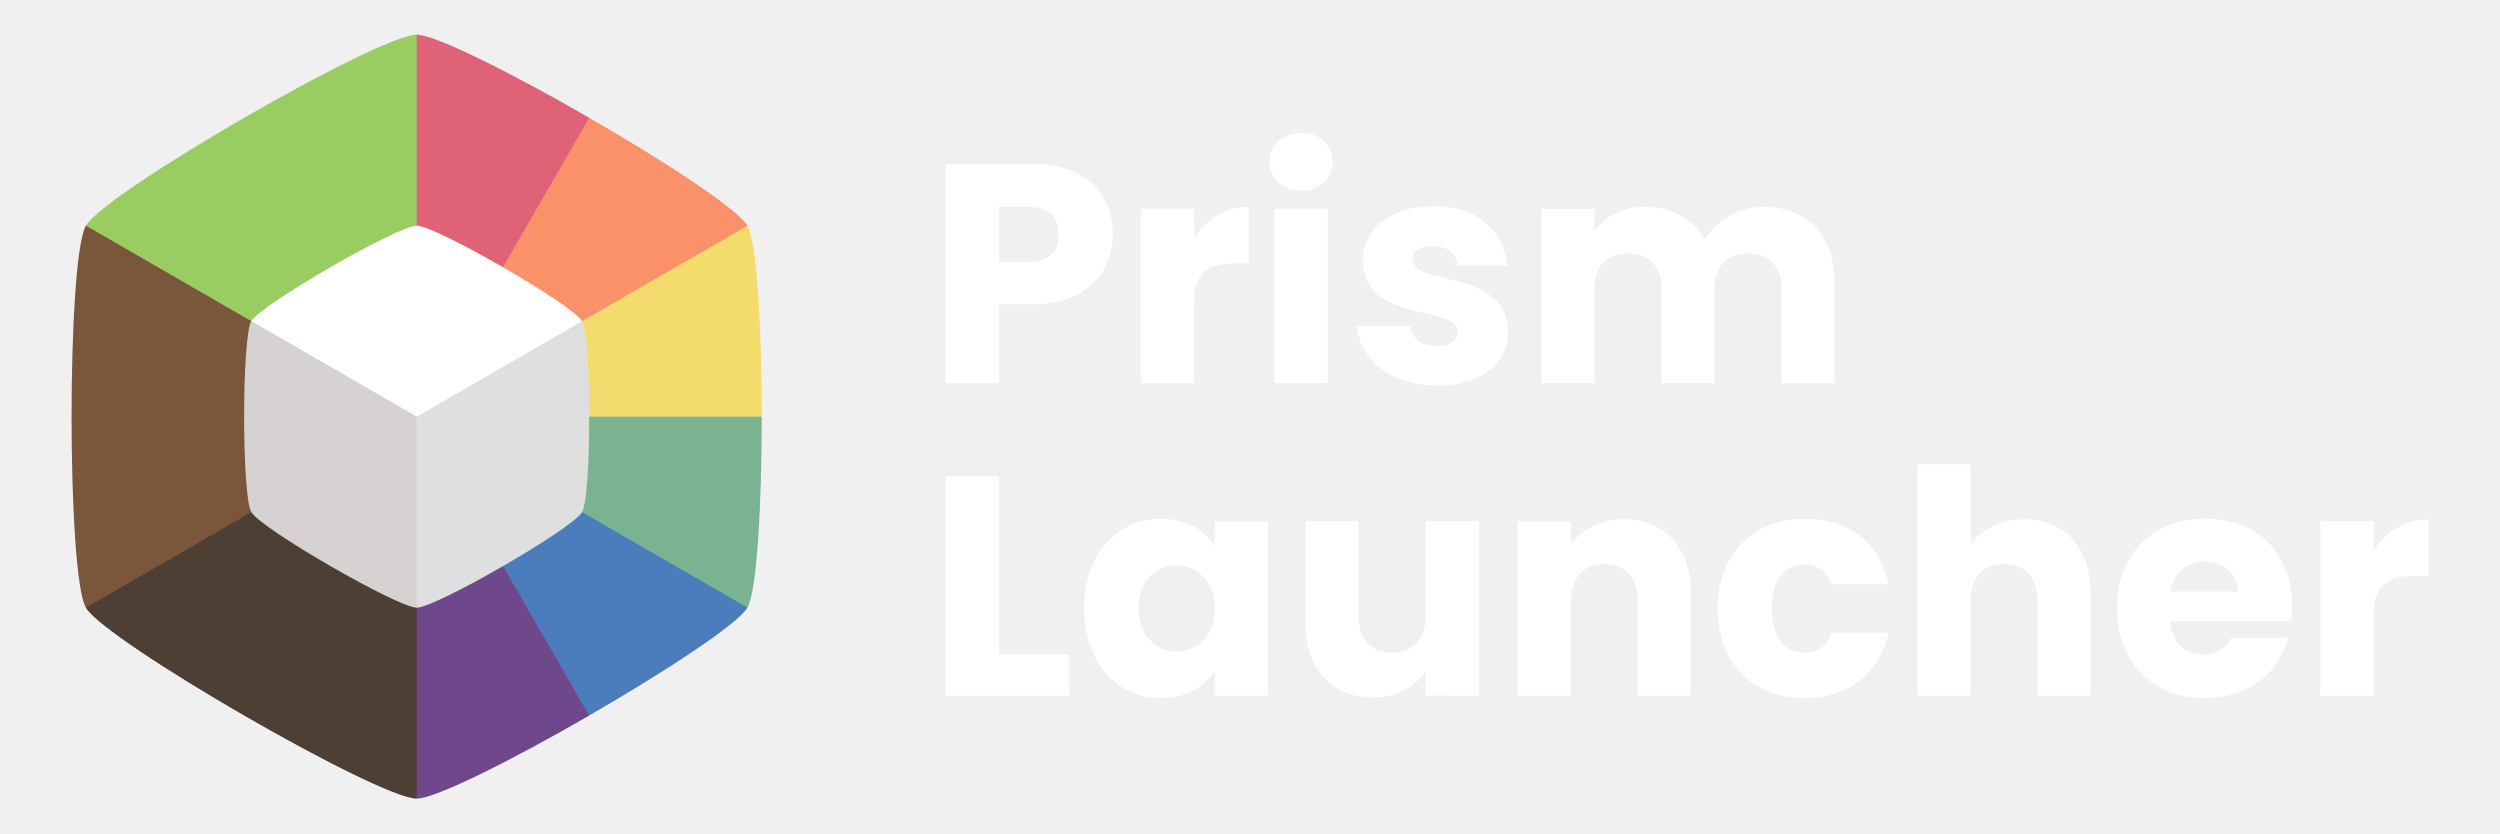
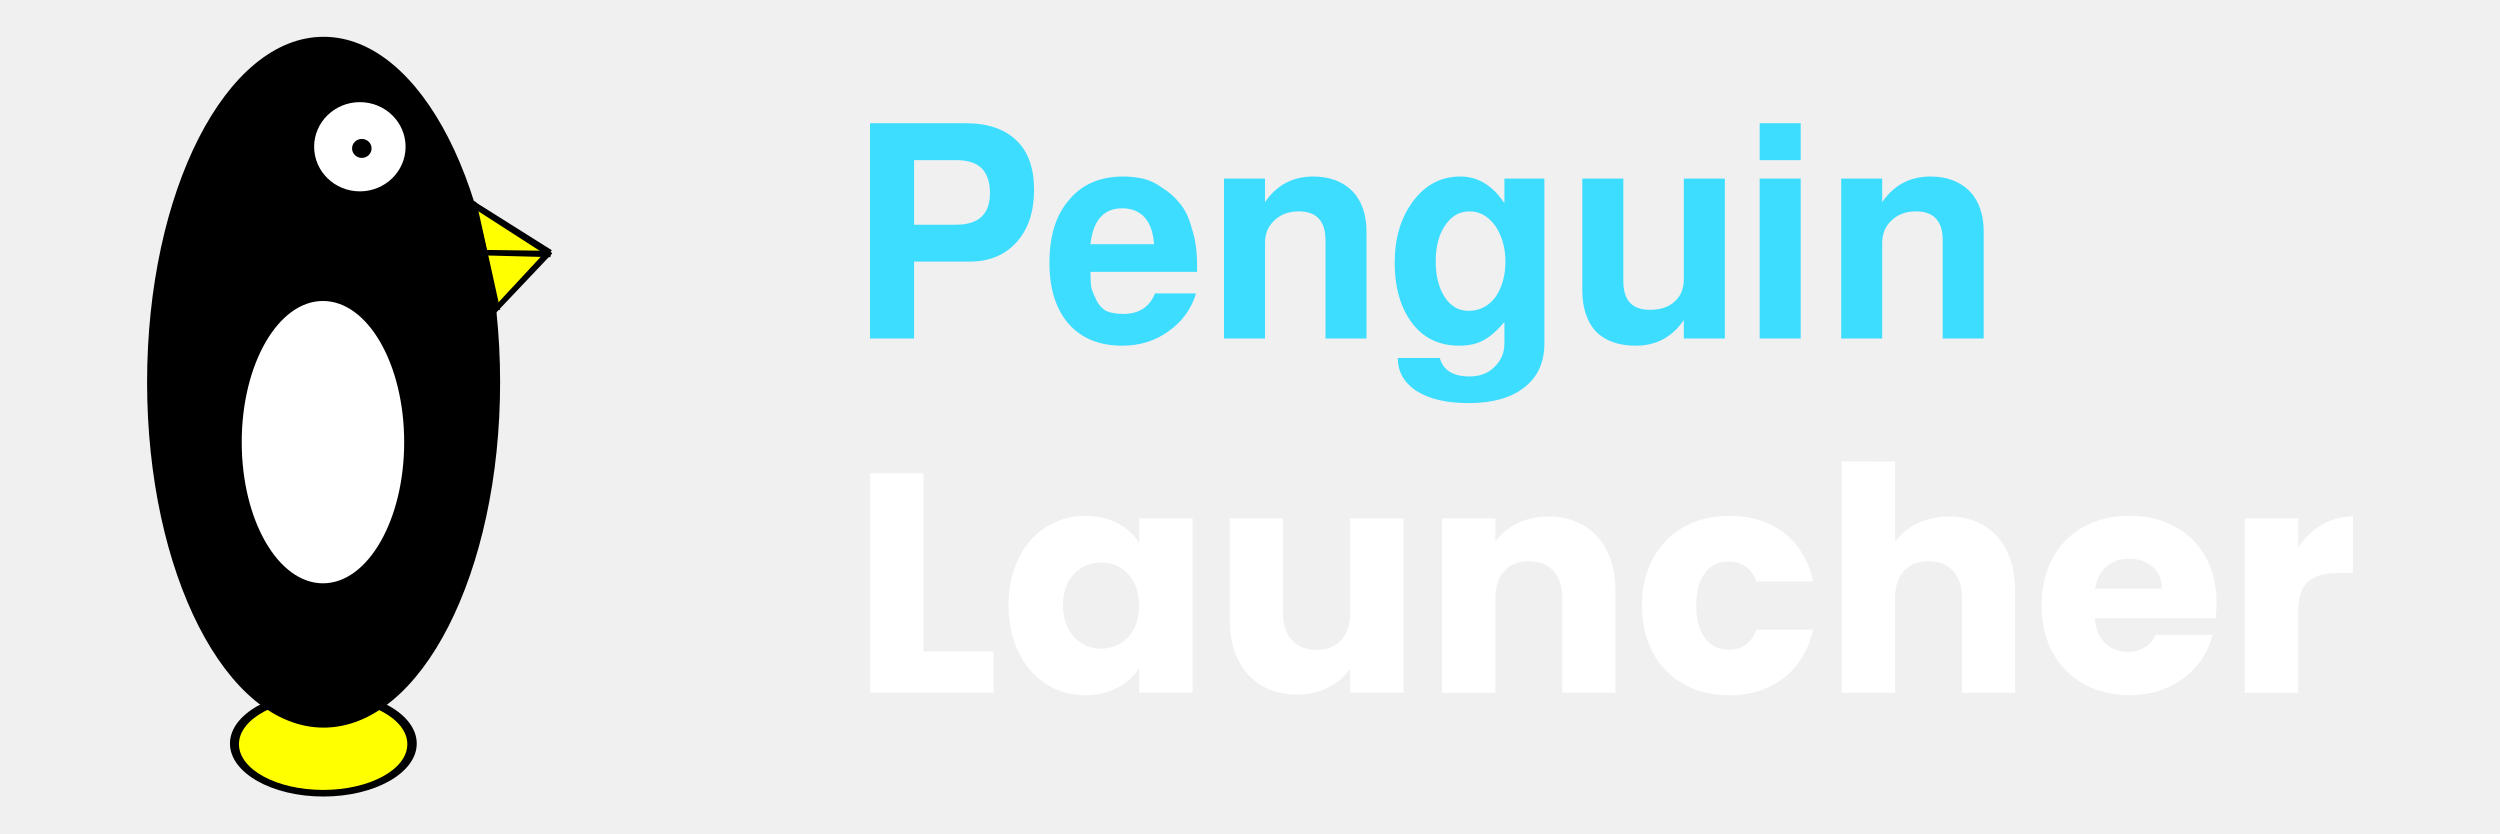
- <svg xmlns="http://www.w3.org/2000/svg" width="144" height="48" version="1.1" viewBox="0 0 38.1 12.7" id="svg66">
-   <defs id="defs70" />
-   <g stroke-width=".265" id="g24">
-     <path d="m6.35 6.35" fill="#99cd61" id="path4" />
-     <path d="m6.35 0.529-2.521 4.366 2.521 1.455 2.52-1.455 0.11-3.1c-1.151-0.665-2.339-1.266-2.63-1.266z" fill="#df6277" id="path6" />
-     <path d="m8.98 1.795-2.63 4.555 2.52 1.455 2.521-4.366c-0.146-0.252-1.26-0.98-2.411-1.644z" fill="#fb9168" id="path8" />
-     <path d="m11.391 3.44-5.041 2.91 2.52 1.455 2.739-1.455c0-1.329-0.073-2.658-0.218-2.91z" fill="#f3db6c" id="path10" />
-     <path d="m6.35 6.35v2.91h5.041c0.146-0.252 0.218-1.581 0.218-2.91z" fill="#7ab392" id="path12" />
-     <path d="m6.35 6.35v2.91l2.63 1.644c1.151-0.665 2.266-1.392 2.411-1.644z" fill="#4b7cbc" id="path14" />
-     <path d="m6.35 6.35-2.521 1.455 2.521 4.366c0.291 0 1.479-0.601 2.63-1.266z" fill="#6f488c" id="path16" />
-     <path d="m3.829 4.895-2.52 4.366c0.291 0.504 4.459 2.91 5.041 2.91v-5.821z" fill="#4d3f33" id="path18" />
-     <path d="m1.309 3.44c-0.291 0.504-0.291 5.317 0 5.821l5.041-2.91v-2.91z" fill="#7a573b" id="path20" />
-     <path d="m6.35 0.529c-0.582-2e-8 -4.75 2.406-5.041 2.91l5.041 2.91z" fill="#99cd61" id="path22" />
-   </g>
-   <g transform="matrix(.88 0 0 .88 -10.906 -1.2421)" id="g32">
-     <g transform="translate(13.26 2.2776)" id="g28">
-       <path transform="matrix(.96975 0 0 .96975 .1921 .1921)" d="m6.35 2.939c-0.341 0-2.783 1.41-2.953 1.705l2.953 5.116 2.954-5.116c-0.171-0.295-2.613-1.705-2.954-1.705z" fill="#fff" stroke-width=".265" id="path26" />
+ <svg xmlns="http://www.w3.org/2000/svg" width="144" height="48" version="1.1" viewBox="0 0 38.1 12.7" id="svg66" xml:space="preserve">
+   <defs id="defs70">
+     <linearGradient id="swatch1">
+       <stop style="stop-color:#000000;stop-opacity:1;" offset="0" id="stop1" />
+     </linearGradient>
+   </defs>
+   <g id="g1" transform="translate(-1.151096,-0.04422068)">
+     <g fill="#14191e" stroke-width="0.265" aria-label="Penguin Launcher" id="g62-3" style="fill:#ffffff;fill-opacity:1">
+       <path d="m 15.226,7.258 h -0.814 v 3.343 h 1.881 V 9.973 h -1.067 z" id="path46-5" style="fill:#ffffff;fill-opacity:1" />
+       <path d="m 16.521,9.268 c 0,0.838 0.519,1.372 1.167,1.372 0.395,0 0.676,-0.181 0.824,-0.414 V 10.601 H 19.326 V 7.944 H 18.512 V 8.32 C 18.369,8.087 18.088,7.906 17.693,7.906 c -0.652,0 -1.172,0.524 -1.172,1.362 z m 1.991,0.005 c 0,0.424 -0.271,0.657 -0.581,0.657 -0.305,0 -0.581,-0.238 -0.581,-0.662 0,-0.424 0.276,-0.652 0.581,-0.652 0.31,0 0.581,0.233 0.581,0.657 z" id="path48-6" style="fill:#ffffff;fill-opacity:1" />
+       <path d="M 22.541,10.601 V 7.944 h -0.814 v 1.443 c 0,0.362 -0.2,0.562 -0.514,0.562 -0.305,0 -0.51,-0.2 -0.51,-0.562 v -1.443 h -0.81 v 1.553 c 0,0.71 0.414,1.133 1.029,1.133 0.357,0 0.643,-0.162 0.805,-0.391 v 0.362 z" id="path50-2" style="fill:#ffffff;fill-opacity:1" />
+       <path d="m 24.96,9.158 v 1.443 h 0.81 V 9.049 c 0,-0.714 -0.41,-1.133 -1.024,-1.133 -0.357,0 -0.643,0.157 -0.805,0.381 V 7.944 h -0.814 v 2.658 h 0.814 v -1.443 c 0,-0.362 0.2,-0.562 0.51,-0.562 0.31,0 0.51,0.2 0.51,0.562 z" id="path52-9" style="fill:#ffffff;fill-opacity:1" />
+       <path d="m 26.175,9.273 c 0,0.843 0.552,1.367 1.333,1.367 0.667,0 1.138,-0.386 1.276,-1 h -0.867 c -0.071,0.195 -0.2,0.305 -0.424,0.305 -0.291,0 -0.491,-0.229 -0.491,-0.672 0,-0.443 0.2,-0.672 0.491,-0.672 0.224,0 0.357,0.119 0.424,0.305 h 0.867 c -0.138,-0.633 -0.61,-1 -1.276,-1 -0.781,0 -1.333,0.529 -1.333,1.367 z" id="path54-1" style="fill:#ffffff;fill-opacity:1" />
+       <path d="m 29.218,7.077 v 3.524 h 0.814 v -1.443 c 0,-0.362 0.2,-0.562 0.51,-0.562 0.31,0 0.51,0.2 0.51,0.562 v 1.443 h 0.81 V 9.049 c 0,-0.714 -0.405,-1.133 -1.01,-1.133 -0.367,0 -0.657,0.157 -0.819,0.386 v -1.224 z" id="path56-2" style="fill:#ffffff;fill-opacity:1" />
+       <path d="m 33.599,8.558 c 0.271,0 0.5,0.167 0.5,0.457 h -1.019 c 0.048,-0.295 0.252,-0.457 0.519,-0.457 z m 1.272,1.162 h -0.867 c -0.067,0.143 -0.195,0.257 -0.424,0.257 -0.262,0 -0.476,-0.162 -0.505,-0.51 h 1.843 c 0.009,-0.081 0.014,-0.162 0.014,-0.238 0,-0.81 -0.548,-1.324 -1.324,-1.324 -0.791,0 -1.343,0.524 -1.343,1.367 0,0.843 0.562,1.367 1.343,1.367 0.662,0 1.133,-0.4 1.262,-0.919 z" id="path58-7" style="fill:#ffffff;fill-opacity:1" />
+       <path d="m 36.176,9.368 c 0,-0.457 0.224,-0.591 0.61,-0.591 h 0.224 V 7.915 c -0.357,0 -0.648,0.191 -0.833,0.471 V 7.944 h -0.814 v 2.658 H 36.176 Z" id="path60-0" style="fill:#ffffff;fill-opacity:1" />
+       <text xml:space="preserve" style="font-style:normal;font-variant:normal;font-weight:600;font-stretch:normal;font-size:4.493px;font-family:FreeSans;-inkscape-font-specification:'FreeSans, Semi-Bold';font-variant-ligatures:normal;font-variant-caps:normal;font-variant-numeric:normal;font-variant-east-asian:normal;text-align:start;writing-mode:lr-tb;direction:ltr;text-anchor:start;fill:#3dddff;fill-opacity:1;stroke-width:0.099;stroke-dasharray:none" x="14.052" y="5.203" id="text1">
+         <tspan id="tspan1" x="14.052" y="5.203">Penguin</tspan>
+       </text>
    </g>
-     <path d="m16.746 6.974 2.864 4.961c0.331 0 2.699-1.367 2.864-1.654 0.165-0.286 0.165-3.021 0-3.307l-2.864 1.654z" fill="#dfdfdf" stroke-width=".265" id="path30" />
-   </g>
-   <path d="m3.83 4.895c-0.146 0.252-0.146 2.658 0 2.91 0.146 0.252 2.229 1.455 2.52 1.455v-2.91z" fill="#d6d2d2" stroke-width=".265" id="path34" />
-   <g fill="#14191e" stroke-width=".265" aria-label="Prism Launcher" id="g62" style="fill:#ffffff;fill-opacity:1">
-     <path d="m15.669 3.991h-0.443v-0.838h0.443c0.324 0 0.462 0.162 0.462 0.419 0 0.257-0.138 0.419-0.462 0.419zm1.291-0.419c0-0.614-0.41-1.076-1.229-1.076h-1.319v3.343h0.814v-1.2h0.505c0.852 0 1.229-0.514 1.229-1.067z" id="path36" style="fill:#ffffff;fill-opacity:1" />
-     <path d="m18.198 4.605c0-0.457 0.224-0.591 0.61-0.591h0.224v-0.862c-0.357 0-0.648 0.191-0.833 0.471v-0.443h-0.814v2.658h0.814z" id="path38" style="fill:#ffffff;fill-opacity:1" />
-     <path d="m19.421 3.181v2.658h0.814v-2.658zm0.41-0.276c0.286 0 0.481-0.195 0.481-0.438 0-0.248-0.195-0.443-0.481-0.443-0.291 0-0.486 0.195-0.486 0.443 0 0.243 0.195 0.438 0.486 0.438z" id="path40" style="fill:#ffffff;fill-opacity:1" />
-     <path d="m21.908 5.877c0.667 0 1.076-0.348 1.076-0.81-0.014-0.991-1.453-0.691-1.453-1.114 0-0.129 0.105-0.205 0.295-0.205 0.229 0 0.367 0.119 0.391 0.3h0.752c-0.052-0.524-0.433-0.905-1.119-0.905-0.695 0-1.081 0.371-1.081 0.824 0 0.976 1.448 0.667 1.448 1.095 0 0.119-0.11 0.214-0.319 0.214-0.224 0-0.391-0.124-0.41-0.31h-0.805c0.038 0.514 0.514 0.91 1.224 0.91z" id="path42" style="fill:#ffffff;fill-opacity:1" />
-     <path d="m27.146 4.396v1.443h0.81v-1.553c0-0.714-0.424-1.133-1.081-1.133-0.386 0-0.719 0.214-0.895 0.495-0.181-0.319-0.505-0.495-0.905-0.495-0.348 0-0.619 0.148-0.776 0.362v-0.333h-0.814v2.658h0.814v-1.443c0-0.348 0.2-0.538 0.51-0.538 0.31 0 0.51 0.191 0.51 0.538v1.443h0.81v-1.443c0-0.348 0.2-0.538 0.51-0.538 0.31 0 0.51 0.191 0.51 0.538z" id="path44" style="fill:#ffffff;fill-opacity:1" />
-     <path d="m15.226 7.258h-0.814v3.343h1.881v-0.629h-1.067z" id="path46" style="fill:#ffffff;fill-opacity:1" />
-     <path d="m16.521 9.268c0 0.838 0.519 1.372 1.167 1.372 0.395 0 0.676-0.181 0.824-0.414v0.376h0.814v-2.658h-0.814v0.376c-0.143-0.233-0.424-0.414-0.819-0.414-0.652 0-1.172 0.524-1.172 1.362zm1.991 0.005c0 0.424-0.271 0.657-0.581 0.657-0.305 0-0.581-0.238-0.581-0.662s0.276-0.652 0.581-0.652c0.31 0 0.581 0.233 0.581 0.657z" id="path48" style="fill:#ffffff;fill-opacity:1" />
-     <path d="m22.541 10.601v-2.658h-0.814v1.443c0 0.362-0.2 0.562-0.514 0.562-0.305 0-0.51-0.2-0.51-0.562v-1.443h-0.81v1.553c0 0.71 0.414 1.133 1.029 1.133 0.357 0 0.643-0.162 0.805-0.391v0.362z" id="path50" style="fill:#ffffff;fill-opacity:1" />
-     <path d="m24.96 9.158v1.443h0.81v-1.553c0-0.714-0.41-1.133-1.024-1.133-0.357 0-0.643 0.157-0.805 0.381v-0.352h-0.814v2.658h0.814v-1.443c0-0.362 0.2-0.562 0.51-0.562 0.31 0 0.51 0.2 0.51 0.562z" id="path52" style="fill:#ffffff;fill-opacity:1" />
-     <path d="m26.175 9.273c0 0.843 0.552 1.367 1.333 1.367 0.667 0 1.138-0.386 1.276-1h-0.867c-0.071 0.195-0.2 0.305-0.424 0.305-0.291 0-0.491-0.229-0.491-0.672s0.2-0.672 0.491-0.672c0.224 0 0.357 0.119 0.424 0.305h0.867c-0.138-0.633-0.61-1-1.276-1-0.781 0-1.333 0.529-1.333 1.367z" id="path54" style="fill:#ffffff;fill-opacity:1" />
-     <path d="m29.218 7.077v3.524h0.814v-1.443c0-0.362 0.2-0.562 0.51-0.562 0.31 0 0.51 0.2 0.51 0.562v1.443h0.81v-1.553c0-0.714-0.405-1.133-1.01-1.133-0.367 0-0.657 0.157-0.819 0.386v-1.224z" id="path56" style="fill:#ffffff;fill-opacity:1" />
-     <path d="m33.599 8.558c0.271 0 0.5 0.167 0.5 0.457h-1.019c0.048-0.295 0.252-0.457 0.519-0.457zm1.272 1.162h-0.867c-0.067 0.143-0.195 0.257-0.424 0.257-0.262 0-0.476-0.162-0.505-0.51h1.843c0.009-0.081 0.014-0.162 0.014-0.238 0-0.81-0.548-1.324-1.324-1.324-0.791 0-1.343 0.524-1.343 1.367 0 0.843 0.562 1.367 1.343 1.367 0.662 0 1.133-0.4 1.262-0.919z" id="path58" style="fill:#ffffff;fill-opacity:1" />
-     <path d="m36.176 9.368c0-0.457 0.224-0.591 0.61-0.591h0.224v-0.862c-0.357 0-0.648 0.191-0.833 0.471v-0.443h-0.814v2.658h0.814z" id="path60" style="fill:#ffffff;fill-opacity:1" />
+     <g id="layer7-3" transform="matrix(0.06887259,0,0,0.06887259,-1.029984,-3.481133)">
+       <g id="layer4-6">
+         <ellipse style="fill:#000000;fill-opacity:1;stroke-width:0.293" id="path7-2-0" cx="103.219" cy="215.721" rx="20.664" ry="11.721" />
+         <ellipse style="fill:#ffff00;fill-opacity:1;stroke-width:0.259" id="path7-6" cx="103.173" cy="215.857" rx="18.628" ry="10.121" />
+       </g>
+       <g id="layer1-2">
+         <path id="path5-6" style="fill:#ffff00;stroke-width:0.265" d="m 139.955,120.842 -1.979,-12.206 -2.519,-12.881 17.536,11.123 z" />
+         <path style="fill:#000000;fill-opacity:1;stroke-width:0.265" d="m 153.822,107.318 c 0,-0.488 -0.919,-0.446 -0.96,-0.96 l -12.477,13.437 c -0.477,1.003 0.785,0.541 0.785,0.873" id="path6-1" />
+         <path style="fill:#000000;fill-opacity:1;stroke-width:0.302" d="m 152.968,107.888 c 0.539,-0.11 0.29,-1.141 0.85,-1.302 L 136.199,95.498 c -1.215,-0.313 -0.426,1.011 -0.792,1.085" id="path6-4-8" />
+         <path style="fill:#000000;fill-opacity:1;stroke-width:0.245" d="m 153.42,108.088 c 0.294,-0.339 -0.255,-1.014 0.032,-1.403 l -15.215,-0.206 c -0.876,0.333 0.121,0.978 -0.078,1.208" id="path6-4-2-7" />
+         <path style="fill:#000000;fill-opacity:1;stroke-width:0.355" d="m 140.599,120.314 c 0.532,0.31 1.182,-0.827 1.774,-0.549 l -5.22,-23.614 c -0.733,-1.213 -1.185,0.605 -1.546,0.394" id="path6-4-2-4-9" />
+       </g>
+       <ellipse style="fill:#000000;fill-opacity:1;stroke-width:0.232" id="path4-2" cx="103.274" cy="135.761" rx="39.058" ry="76.431" />
+       <g id="layer2-0">
+         <ellipse style="fill:#ffffff;fill-opacity:1;stroke-width:0.274" id="path11-2" cx="103.13" cy="149.024" rx="17.974" ry="31.236" />
+         <g id="layer3-3">
+           <ellipse style="fill:#ffffff;fill-opacity:1;stroke-width:0.265" id="path9-7" cx="111.298" cy="83.659" rx="10.118" ry="9.871" />
+           <ellipse style="fill:#000000;fill-opacity:1;stroke-width:0.265" id="path10-5" cx="111.73" cy="84.029" rx="2.159" ry="2.098" />
+         </g>
+         <g id="layer5-9" />
+         <g id="layer6-2" />
+       </g>
+     </g>
  </g>
</svg>
